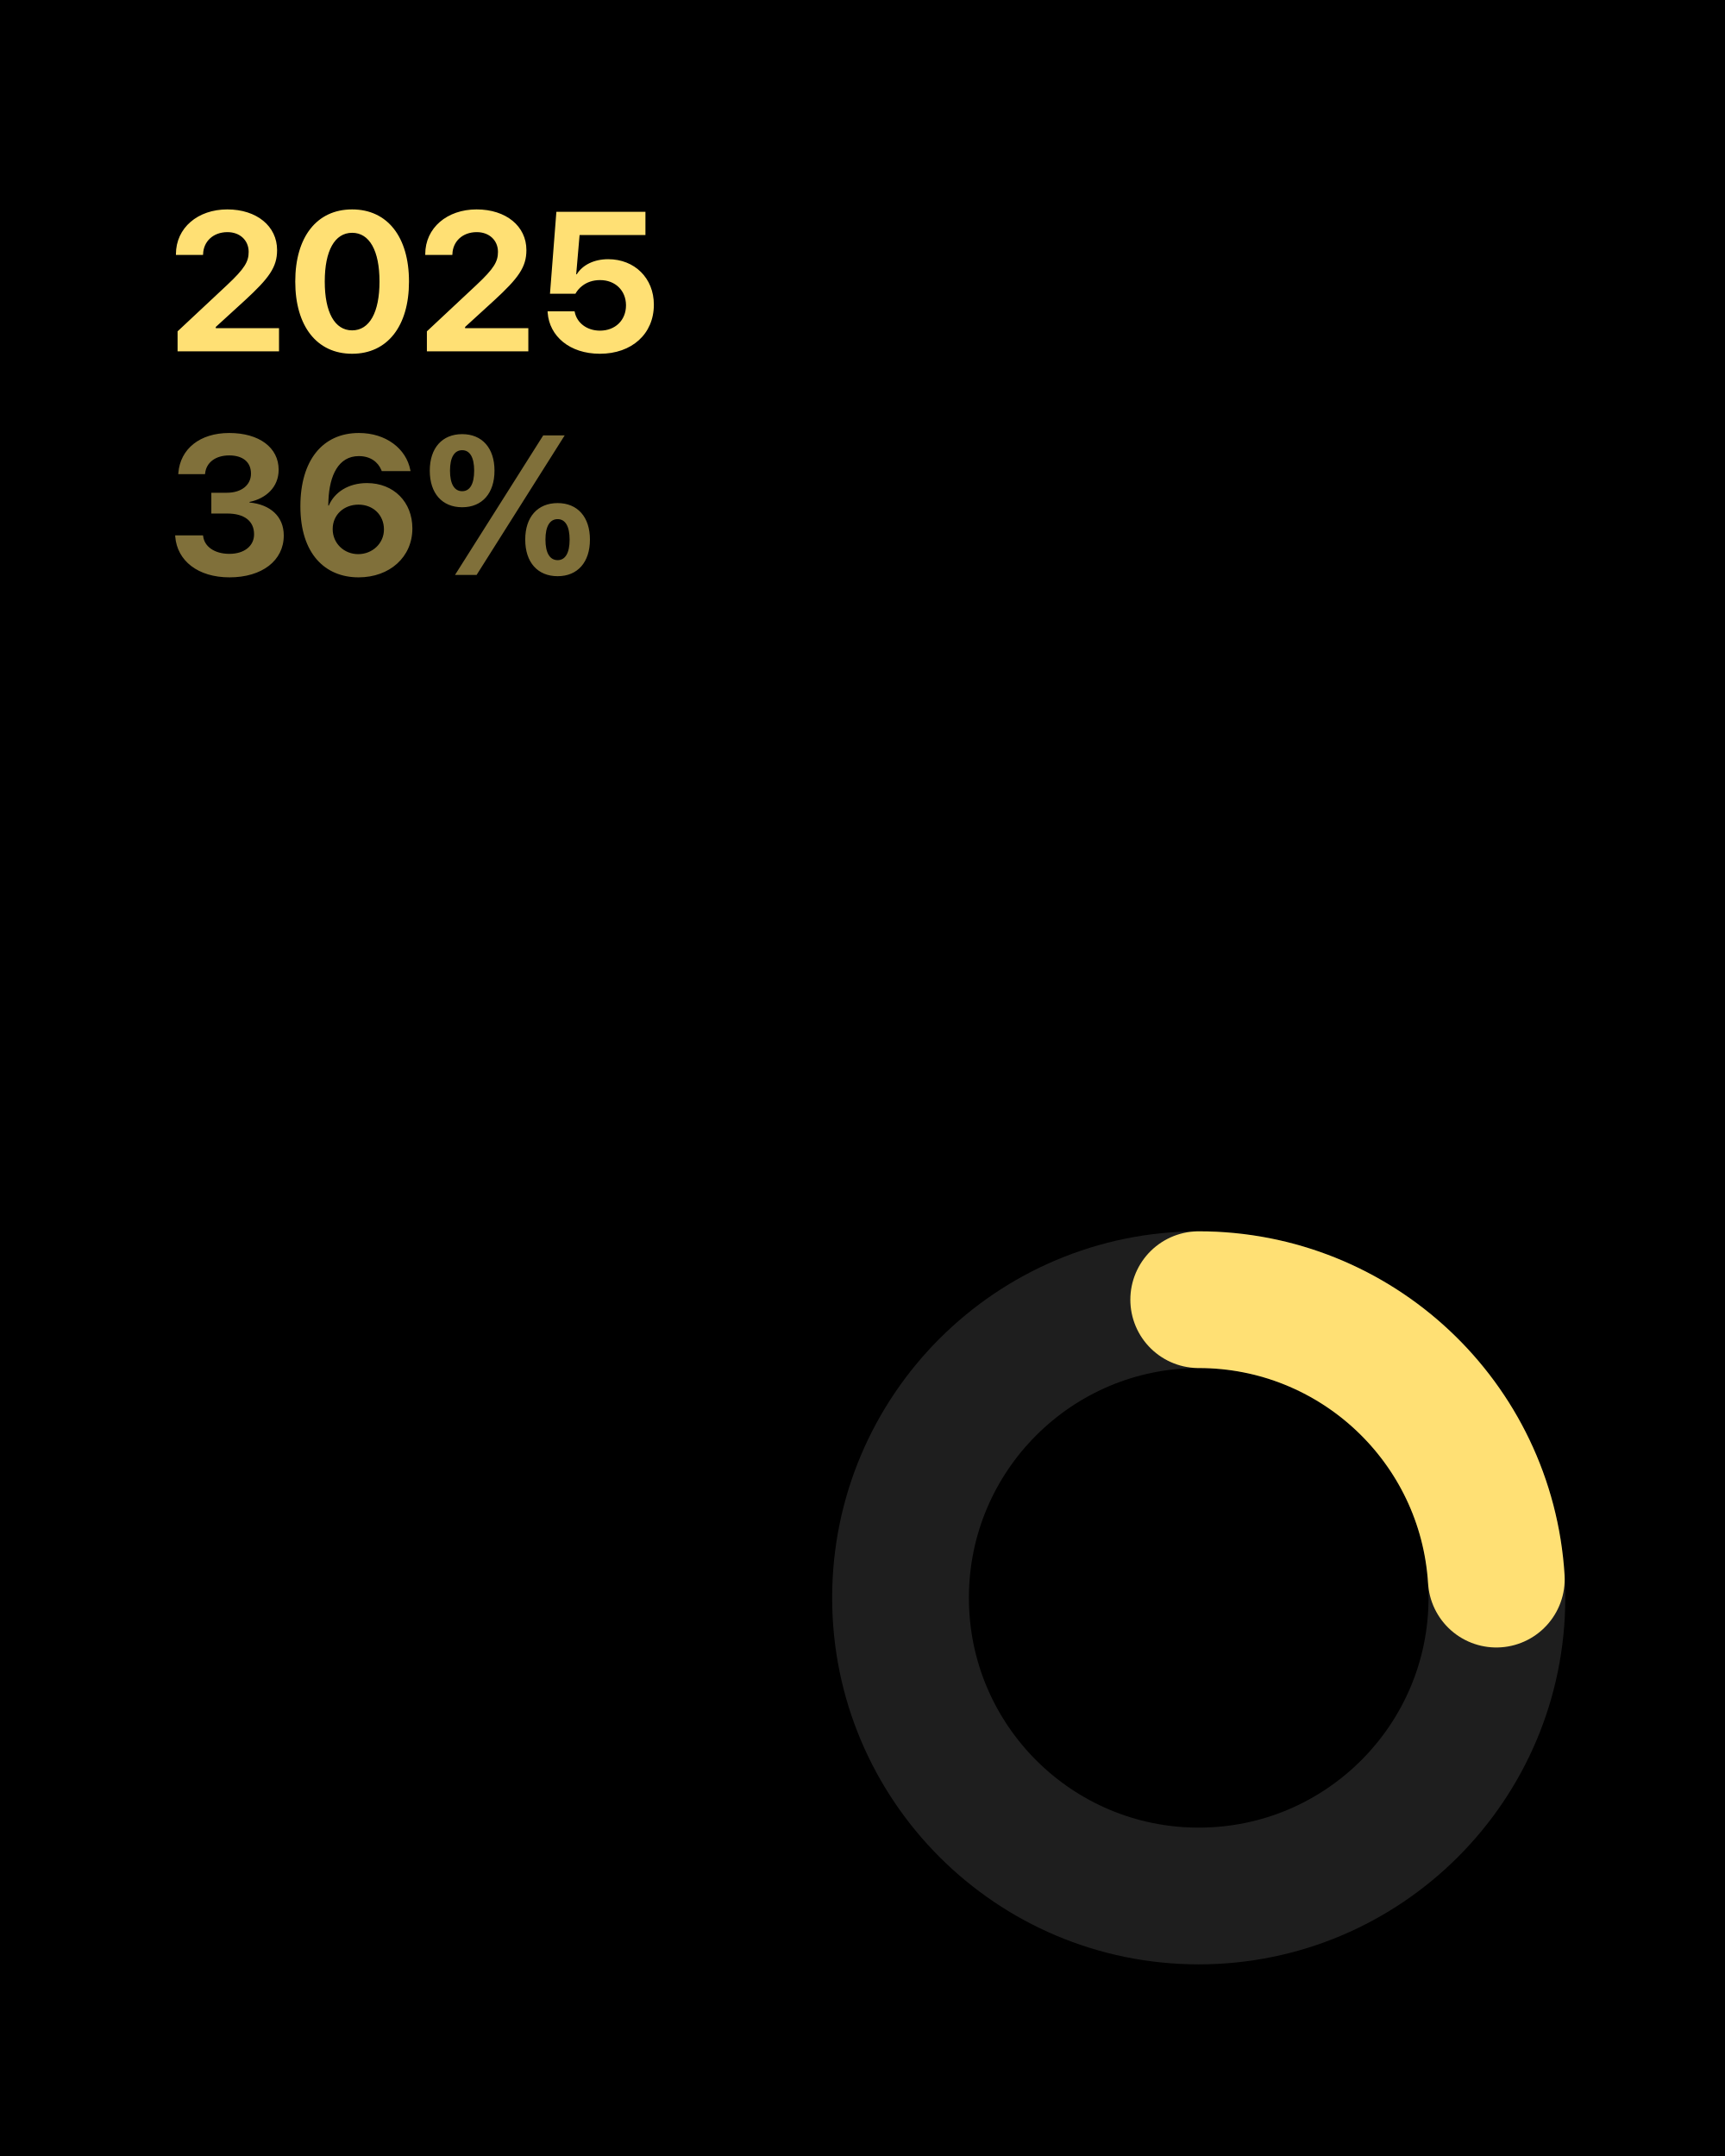
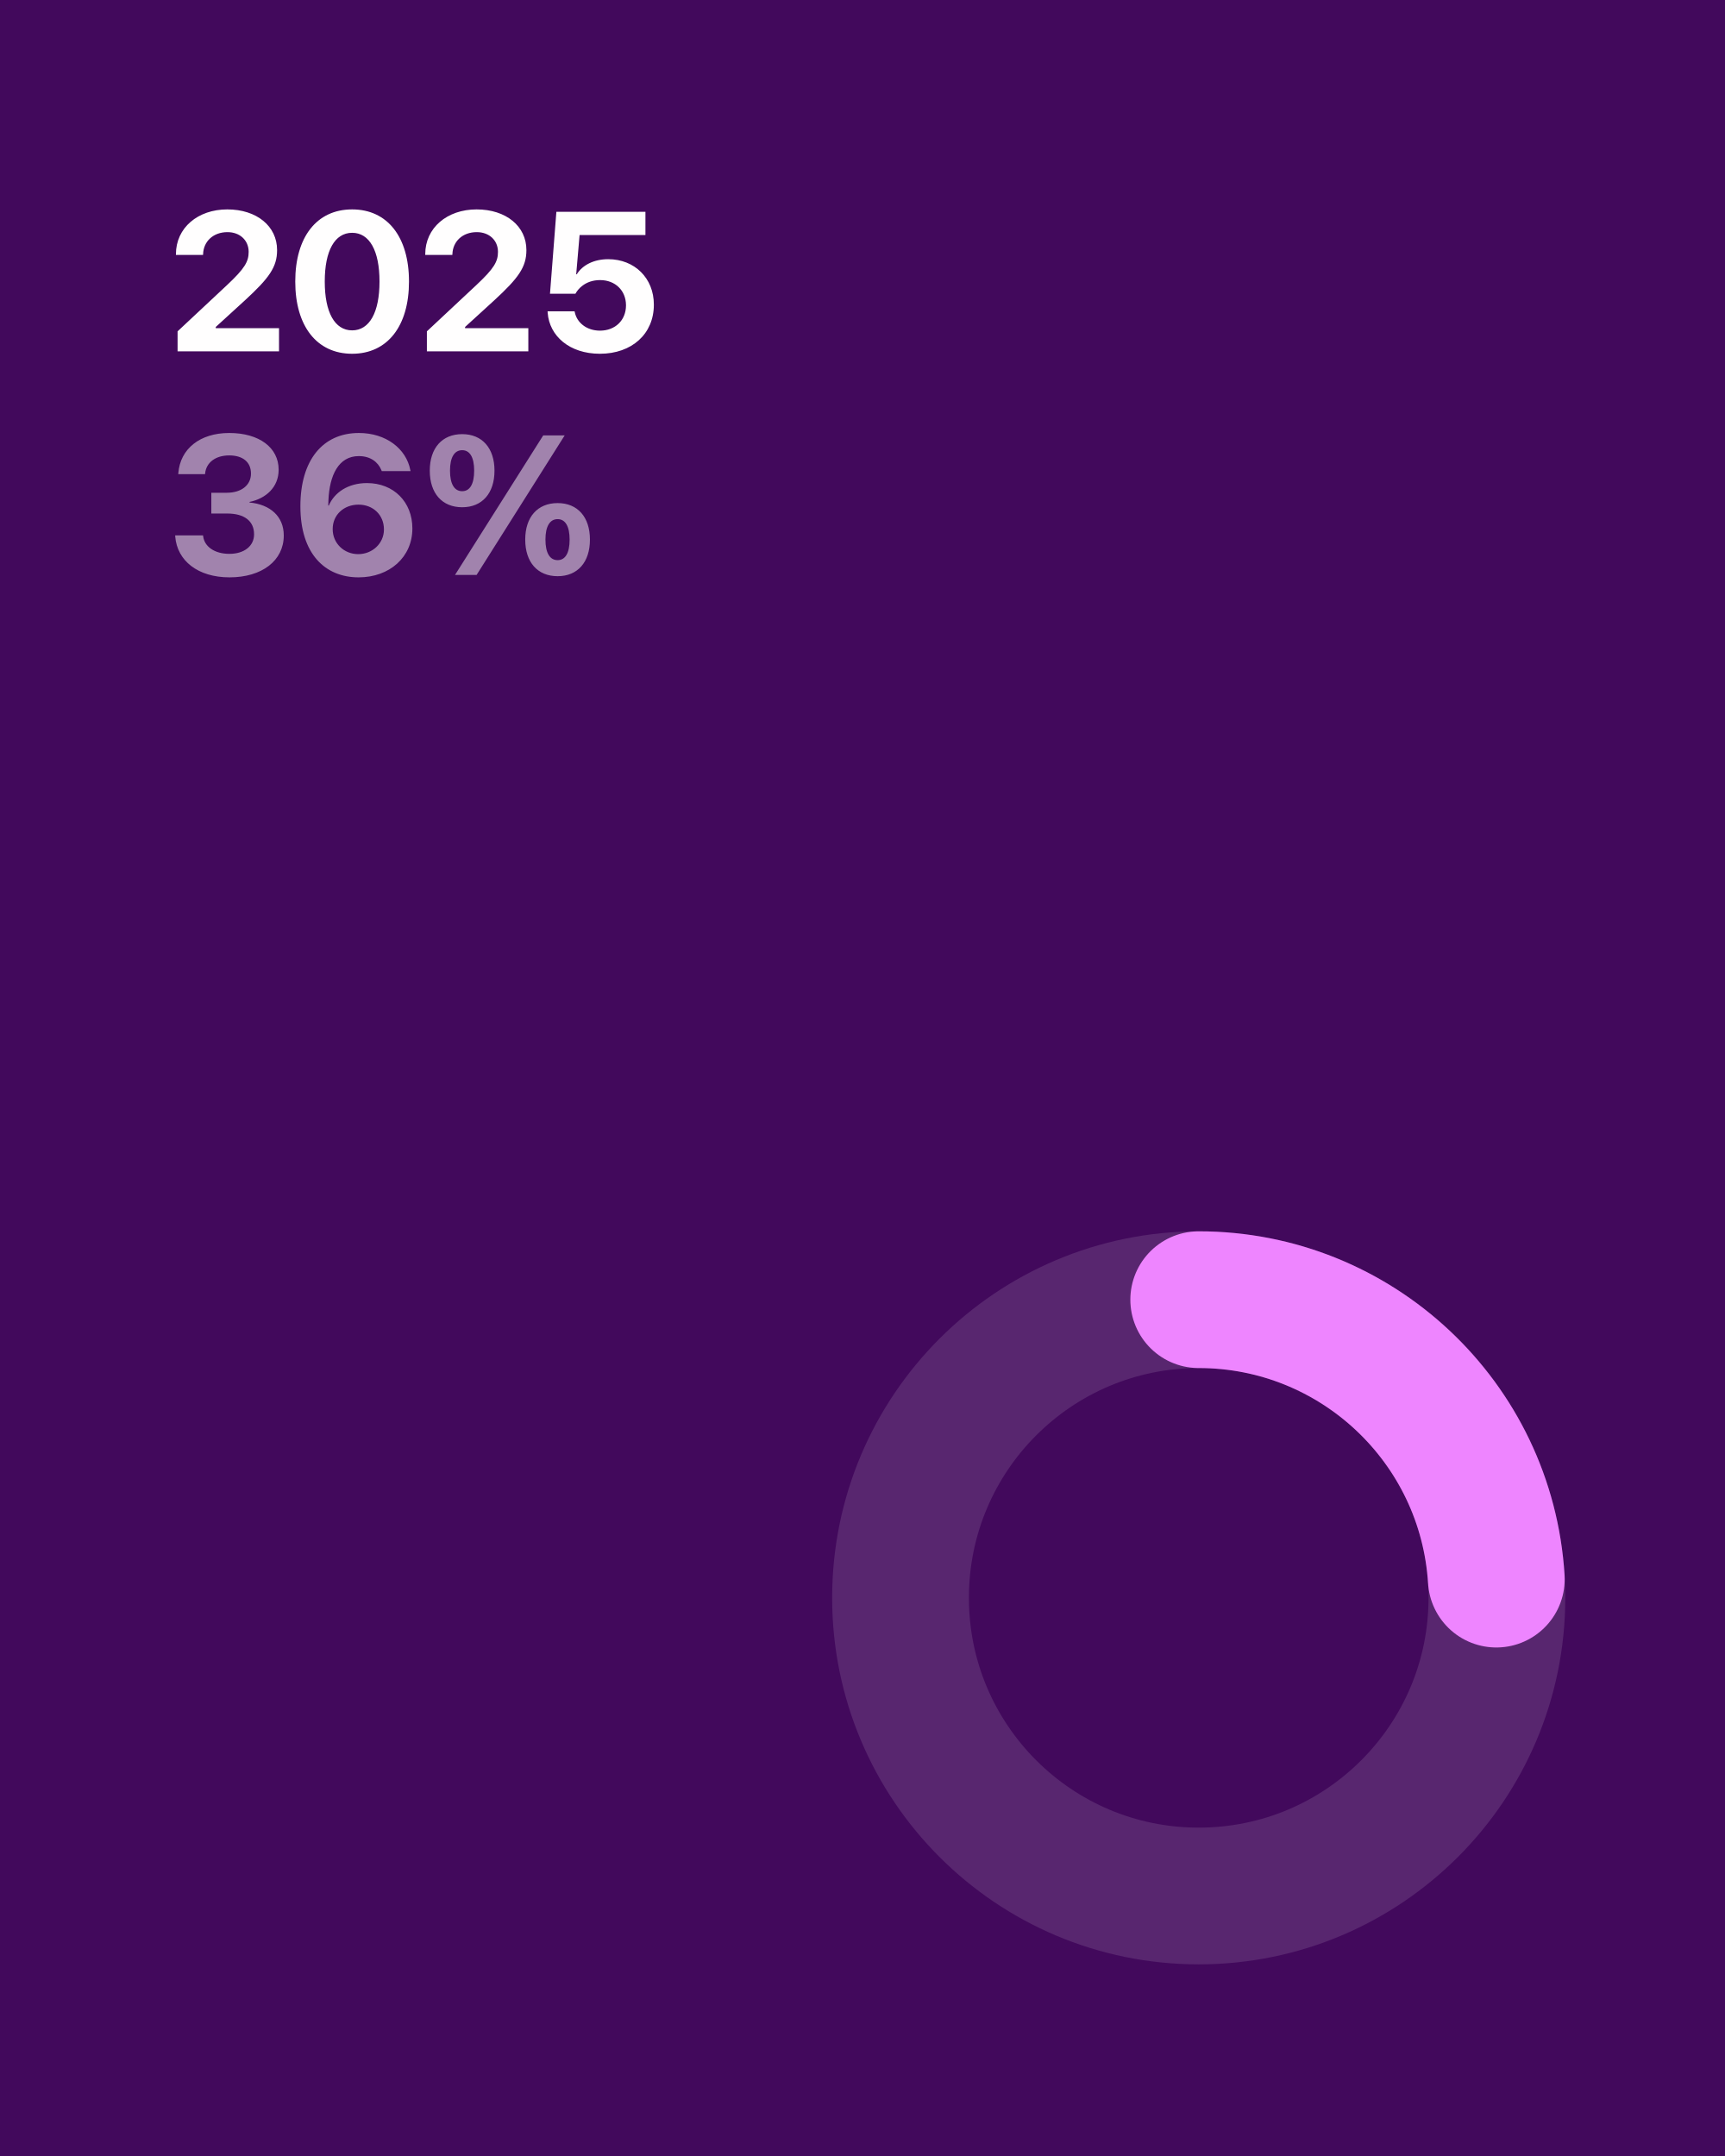
<svg xmlns="http://www.w3.org/2000/svg" viewBox="0 0 1080 1350" width="1080" height="1350">
-   <rect width="1080" height="1350" fill="black" />
+   <rect width="1080" height="1350" fill="#42095C" />
  <circle opacity="0.12" cx="750.5" cy="1000.5" r="186.692" fill="none" stroke="#FFFFFF" stroke-width="85.617" />
-   <path d="M750.5 813.808 A186.692 186.692 0 0 1 936.824 988.778" fill="none" stroke="#FFE074" stroke-width="85.617" stroke-linecap="round" stroke-linejoin="round" />
-   <path d="M111.18 220L174.69 220L174.69 205.47L135.09 205.47L135.09 204.74L153.38 188.03C168.45 174.17 173.48 167.26 173.48 156.67L173.48 156.55C173.48 141.65 160.76 131.12 142.30 131.12C123.83 131.12 110.15 142.68 110.15 159.15L110.15 159.63L127.10 159.63L127.16 159.09C127.40 151.22 133.46 145.35 142.42 145.35C150.17 145.35 155.62 150.43 155.68 157.58L155.68 157.70C155.68 163.75 153.32 168.05 142.05 178.59L111.18 207.47ZM220.46 221.51C242.62 221.51 256.06 204.14 256.06 176.35L256.06 176.22C256.06 148.43 242.62 131.12 220.46 131.12C198.30 131.12 184.86 148.43 184.86 176.22L184.86 176.35C184.86 204.14 198.30 221.51 220.46 221.51ZM220.46 206.86C209.56 206.86 203.33 195.54 203.33 176.35L203.33 176.22C203.33 157.03 209.56 145.77 220.46 145.77C231.36 145.77 237.60 157.03 237.60 176.22L237.60 176.35C237.60 195.54 231.36 206.86 220.46 206.86ZM267.27 220L330.78 220L330.78 205.47L291.18 205.47L291.18 204.74L309.47 188.03C324.54 174.17 329.57 167.26 329.57 156.67L329.57 156.55C329.57 141.65 316.85 131.12 298.39 131.12C279.92 131.12 266.24 142.68 266.24 159.15L266.24 159.63L283.19 159.63L283.25 159.09C283.49 151.22 289.55 145.35 298.51 145.35C306.26 145.35 311.71 150.43 311.77 157.58L311.77 157.70C311.77 163.75 309.41 168.05 298.14 178.59L267.27 207.47ZM375.58 221.51C395.56 221.51 409.37 209.10 409.37 190.82L409.37 190.70C409.37 174.23 397.38 162.30 380.79 162.30C371.95 162.30 364.75 165.87 361.11 171.74L360.75 171.74L362.87 147.16L404.10 147.16L404.10 132.63L348.34 132.63L344.34 183.91L360.27 183.91C361.29 182.10 362.69 180.40 364.44 179.07C367.41 176.71 371.22 175.38 375.71 175.38C385.15 175.38 391.87 181.86 391.93 191.06L391.93 191.18C391.93 200.50 385.21 207.04 375.64 207.04C367.23 207.04 361.11 201.96 359.84 195.36L359.72 194.93L342.83 194.93L342.89 195.84C343.98 210.43 356.57 221.51 375.58 221.51Z" fill="#FFE074" />
-   <path d="M143.69 361.51C164.09 361.51 177.66 350.98 177.66 335.36L177.66 335.24C177.66 323.37 169.18 315.86 156.22 314.65L156.22 314.29C166.46 312.17 174.45 305.08 174.45 294.19L174.45 294.06C174.45 280.32 162.34 271.12 143.51 271.12C125.16 271.12 112.87 281.05 111.66 296.18L111.60 296.91L128.37 296.91L128.43 296.37C129.16 289.58 134.97 285.16 143.51 285.16C152.11 285.16 157.13 289.40 157.13 296.49L157.13 296.61C157.13 303.69 151.20 308.54 142.05 308.54L132.31 308.54L132.31 321.55L142.30 321.55C152.83 321.55 159.07 326.15 159.07 334.51L159.07 334.63C159.07 341.78 153.01 346.80 143.63 346.80C134.18 346.80 128.01 342.14 127.22 335.90L127.10 335.24L109.66 335.24L109.72 336.02C110.93 351.10 123.89 361.51 143.69 361.51ZM224.52 361.51C243.96 361.51 258.18 348.80 258.18 330.94L258.18 330.82C258.18 314.47 246.62 302.48 229.73 302.48C217.92 302.48 209.32 308.41 205.87 316.53L205.51 316.53C205.51 315.62 205.57 314.41 205.63 313.20C206.29 297.76 211.87 285.59 224.64 285.59C231.79 285.59 236.63 289.16 238.81 294.43L238.99 294.97L257.03 294.97L256.91 294.37C254.31 280.87 241.59 271.12 224.70 271.12C201.94 271.12 188.07 288.31 188.07 316.95L188.07 317.07C188.07 346.68 203.45 361.51 224.52 361.51ZM208.29 331.36L208.29 331.24C208.29 322.34 215.32 315.98 224.46 315.98C233.54 315.98 240.38 322.40 240.38 331.48L240.38 331.60C240.38 340.20 233.18 346.98 224.28 346.98C215.32 346.98 208.29 340.14 208.29 331.36ZM289.37 317.62C301.90 317.62 309.59 308.84 309.59 294.73L309.59 294.67C309.59 280.62 301.90 271.84 289.37 271.84C276.77 271.84 269.08 280.62 269.08 294.67L269.08 294.73C269.08 308.84 276.77 317.62 289.37 317.62ZM298.39 360L353.54 272.63L340.10 272.63L284.88 360ZM289.37 307.57C284.46 307.57 281.74 303.03 281.74 294.73L281.74 294.67C281.74 286.44 284.46 281.89 289.37 281.89C294.21 281.89 296.87 286.44 296.87 294.67L296.87 294.73C296.87 303.03 294.21 307.57 289.37 307.57ZM349.13 360.79C361.66 360.79 369.35 352.01 369.35 337.90L369.35 337.84C369.35 323.79 361.66 315.01 349.13 315.01C336.53 315.01 328.84 323.79 328.84 337.84L328.84 337.90C328.84 352.01 336.53 360.79 349.13 360.79ZM349.13 350.74C344.22 350.74 341.50 346.20 341.50 337.90L341.50 337.84C341.50 329.61 344.22 325.06 349.13 325.06C353.97 325.06 356.63 329.61 356.63 337.84L356.63 337.90C356.63 346.20 353.97 350.74 349.13 350.74Z" fill="#FFE074" opacity="0.5" />
+   <path d="M750.5 813.808 A186.692 186.692 0 0 1 936.824 988.778" fill="none" stroke="#EE85FF" stroke-width="85.617" stroke-linecap="round" stroke-linejoin="round" />
+   <path d="M111.18 220L174.69 220L174.69 205.47L135.09 205.47L135.09 204.74L153.38 188.03C168.45 174.17 173.48 167.26 173.48 156.67L173.48 156.55C173.48 141.65 160.76 131.12 142.30 131.12C123.83 131.12 110.15 142.68 110.15 159.15L110.15 159.63L127.10 159.63L127.16 159.09C127.40 151.22 133.46 145.35 142.42 145.35C150.17 145.35 155.62 150.43 155.68 157.58L155.68 157.70C155.68 163.75 153.32 168.05 142.05 178.59L111.18 207.47ZM220.46 221.51C242.62 221.51 256.06 204.14 256.06 176.35L256.06 176.22C256.06 148.43 242.62 131.12 220.46 131.12C198.30 131.12 184.86 148.43 184.86 176.22L184.86 176.35C184.86 204.14 198.30 221.51 220.46 221.51ZM220.46 206.86C209.56 206.86 203.33 195.54 203.33 176.35L203.33 176.22C203.33 157.03 209.56 145.77 220.46 145.77C231.36 145.77 237.60 157.03 237.60 176.22L237.60 176.35C237.60 195.54 231.36 206.86 220.46 206.86ZM267.27 220L330.78 220L330.78 205.47L291.18 205.47L291.18 204.74L309.47 188.03C324.54 174.17 329.57 167.26 329.57 156.67L329.57 156.55C329.57 141.65 316.85 131.12 298.39 131.12C279.92 131.12 266.24 142.68 266.24 159.15L266.24 159.63L283.19 159.63L283.25 159.09C283.49 151.22 289.55 145.35 298.51 145.35C306.26 145.35 311.71 150.43 311.77 157.58L311.77 157.70C311.77 163.75 309.41 168.05 298.14 178.59L267.27 207.47ZM375.58 221.51C395.56 221.51 409.37 209.10 409.37 190.82L409.37 190.70C409.37 174.23 397.38 162.30 380.79 162.30C371.95 162.30 364.75 165.87 361.11 171.74L360.75 171.74L362.87 147.16L404.10 147.16L404.10 132.63L348.34 132.63L344.34 183.91L360.27 183.91C361.29 182.10 362.69 180.40 364.44 179.07C367.41 176.71 371.22 175.38 375.71 175.38C385.15 175.38 391.87 181.86 391.93 191.06L391.93 191.18C391.93 200.50 385.21 207.04 375.64 207.04C367.23 207.04 361.11 201.96 359.84 195.36L359.72 194.93L342.83 194.93L342.89 195.84C343.98 210.43 356.57 221.51 375.58 221.51Z" fill="#FFFEFE" />
+   <path d="M143.69 361.51C164.09 361.51 177.66 350.98 177.66 335.36L177.66 335.24C177.66 323.37 169.18 315.86 156.22 314.65L156.22 314.29C166.46 312.17 174.45 305.08 174.45 294.19L174.45 294.06C174.45 280.32 162.34 271.12 143.51 271.12C125.16 271.12 112.87 281.05 111.66 296.18L111.60 296.91L128.37 296.91L128.43 296.37C129.16 289.58 134.97 285.16 143.51 285.16C152.11 285.16 157.13 289.40 157.13 296.49L157.13 296.61C157.13 303.69 151.20 308.54 142.05 308.54L132.31 308.54L132.31 321.55L142.30 321.55C152.83 321.55 159.07 326.15 159.07 334.51L159.07 334.63C159.07 341.78 153.01 346.80 143.63 346.80C134.18 346.80 128.01 342.14 127.22 335.90L127.10 335.24L109.66 335.24L109.72 336.02C110.93 351.10 123.89 361.51 143.69 361.51ZM224.52 361.51C243.96 361.51 258.18 348.80 258.18 330.94L258.18 330.82C258.18 314.47 246.62 302.48 229.73 302.48C217.92 302.48 209.32 308.41 205.87 316.53L205.51 316.53C205.51 315.62 205.57 314.41 205.63 313.20C206.29 297.76 211.87 285.59 224.64 285.59C231.79 285.59 236.63 289.16 238.81 294.43L238.99 294.97L257.03 294.97L256.91 294.37C254.31 280.87 241.59 271.12 224.70 271.12C201.94 271.12 188.07 288.31 188.07 316.95L188.07 317.07C188.07 346.68 203.45 361.51 224.52 361.51ZM208.29 331.36L208.29 331.24C208.29 322.34 215.32 315.98 224.46 315.98C233.54 315.98 240.38 322.40 240.38 331.48L240.38 331.60C240.38 340.20 233.18 346.98 224.28 346.98C215.32 346.98 208.29 340.14 208.29 331.36ZM289.37 317.62C301.90 317.62 309.59 308.84 309.59 294.73L309.59 294.67C309.59 280.62 301.90 271.84 289.37 271.84C276.77 271.84 269.08 280.62 269.08 294.67L269.08 294.73C269.08 308.84 276.77 317.62 289.37 317.62ZM298.39 360L353.54 272.63L340.10 272.63L284.88 360ZM289.37 307.57C284.46 307.57 281.74 303.03 281.74 294.73L281.74 294.67C281.74 286.44 284.46 281.89 289.37 281.89C294.21 281.89 296.87 286.44 296.87 294.67L296.87 294.73C296.87 303.03 294.21 307.57 289.37 307.57ZM349.13 360.79C361.66 360.79 369.35 352.01 369.35 337.90L369.35 337.84C369.35 323.79 361.66 315.01 349.13 315.01C336.53 315.01 328.84 323.79 328.84 337.84L328.84 337.90C328.84 352.01 336.53 360.79 349.13 360.79ZM349.13 350.74C344.22 350.74 341.50 346.20 341.50 337.90L341.50 337.84C341.50 329.61 344.22 325.06 349.13 325.06C353.97 325.06 356.63 329.61 356.63 337.84L356.63 337.90C356.63 346.20 353.97 350.74 349.13 350.74Z" fill="#FFFEFE" opacity="0.5" />
</svg>
